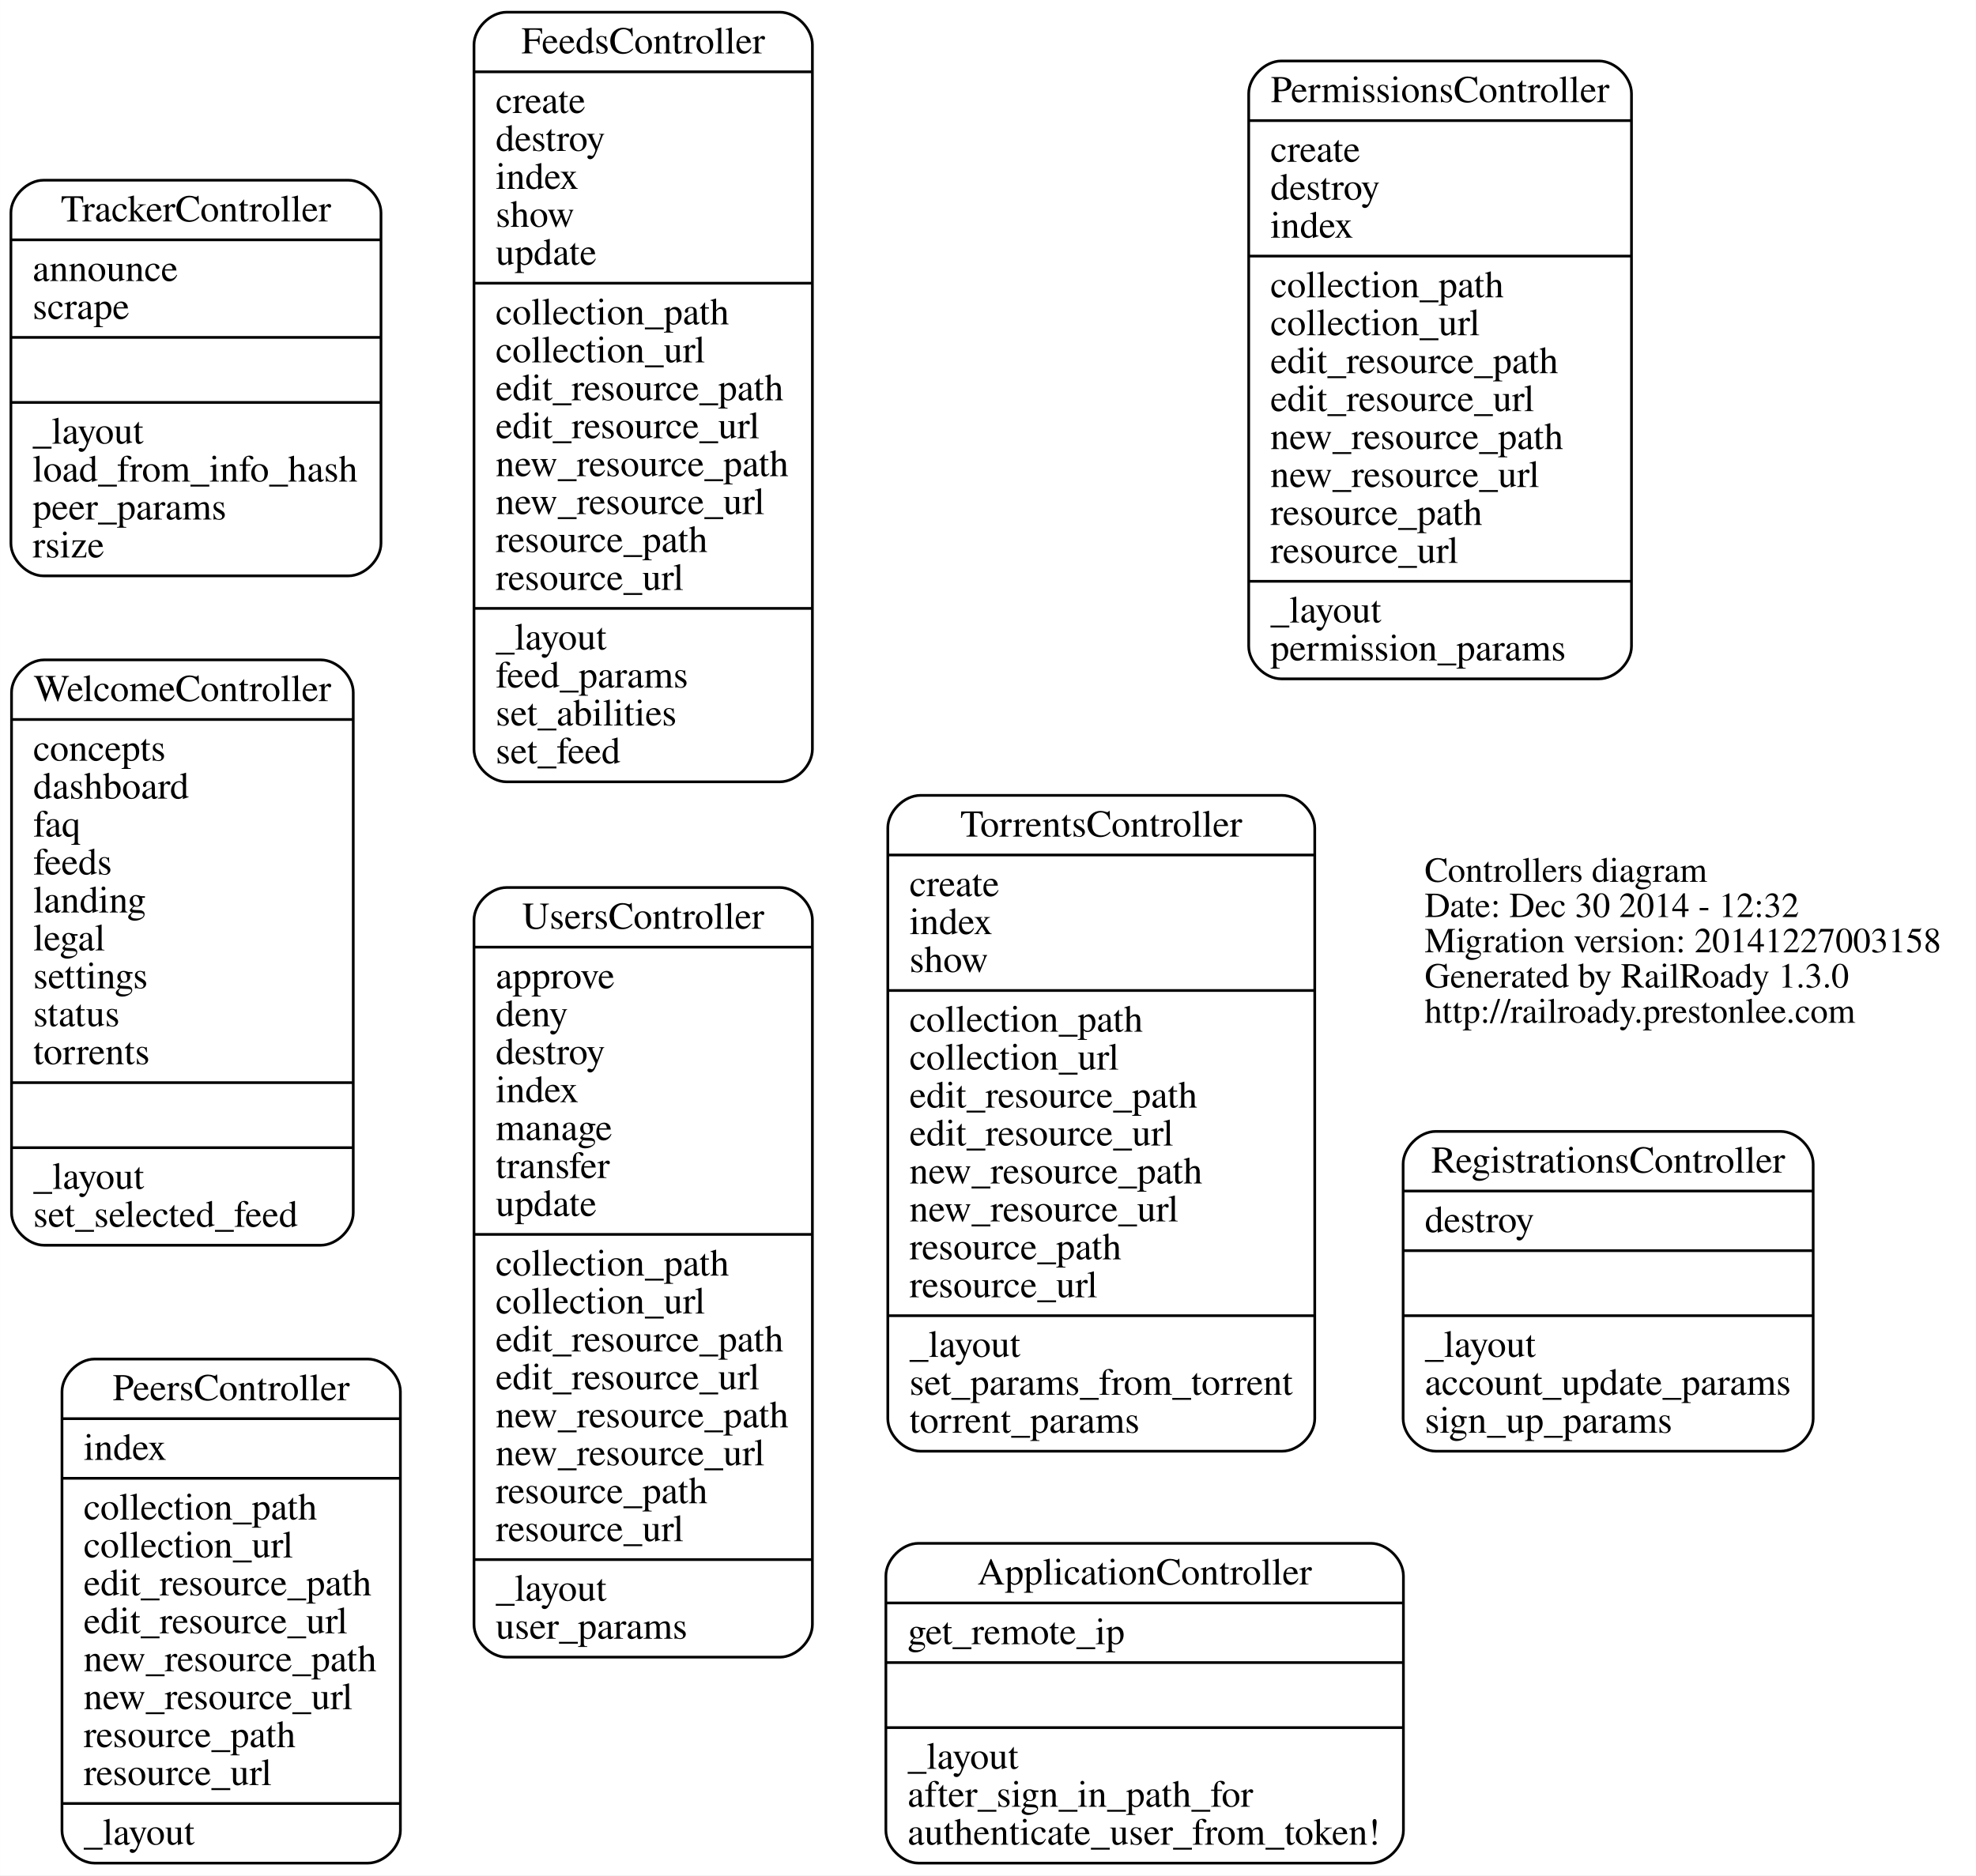
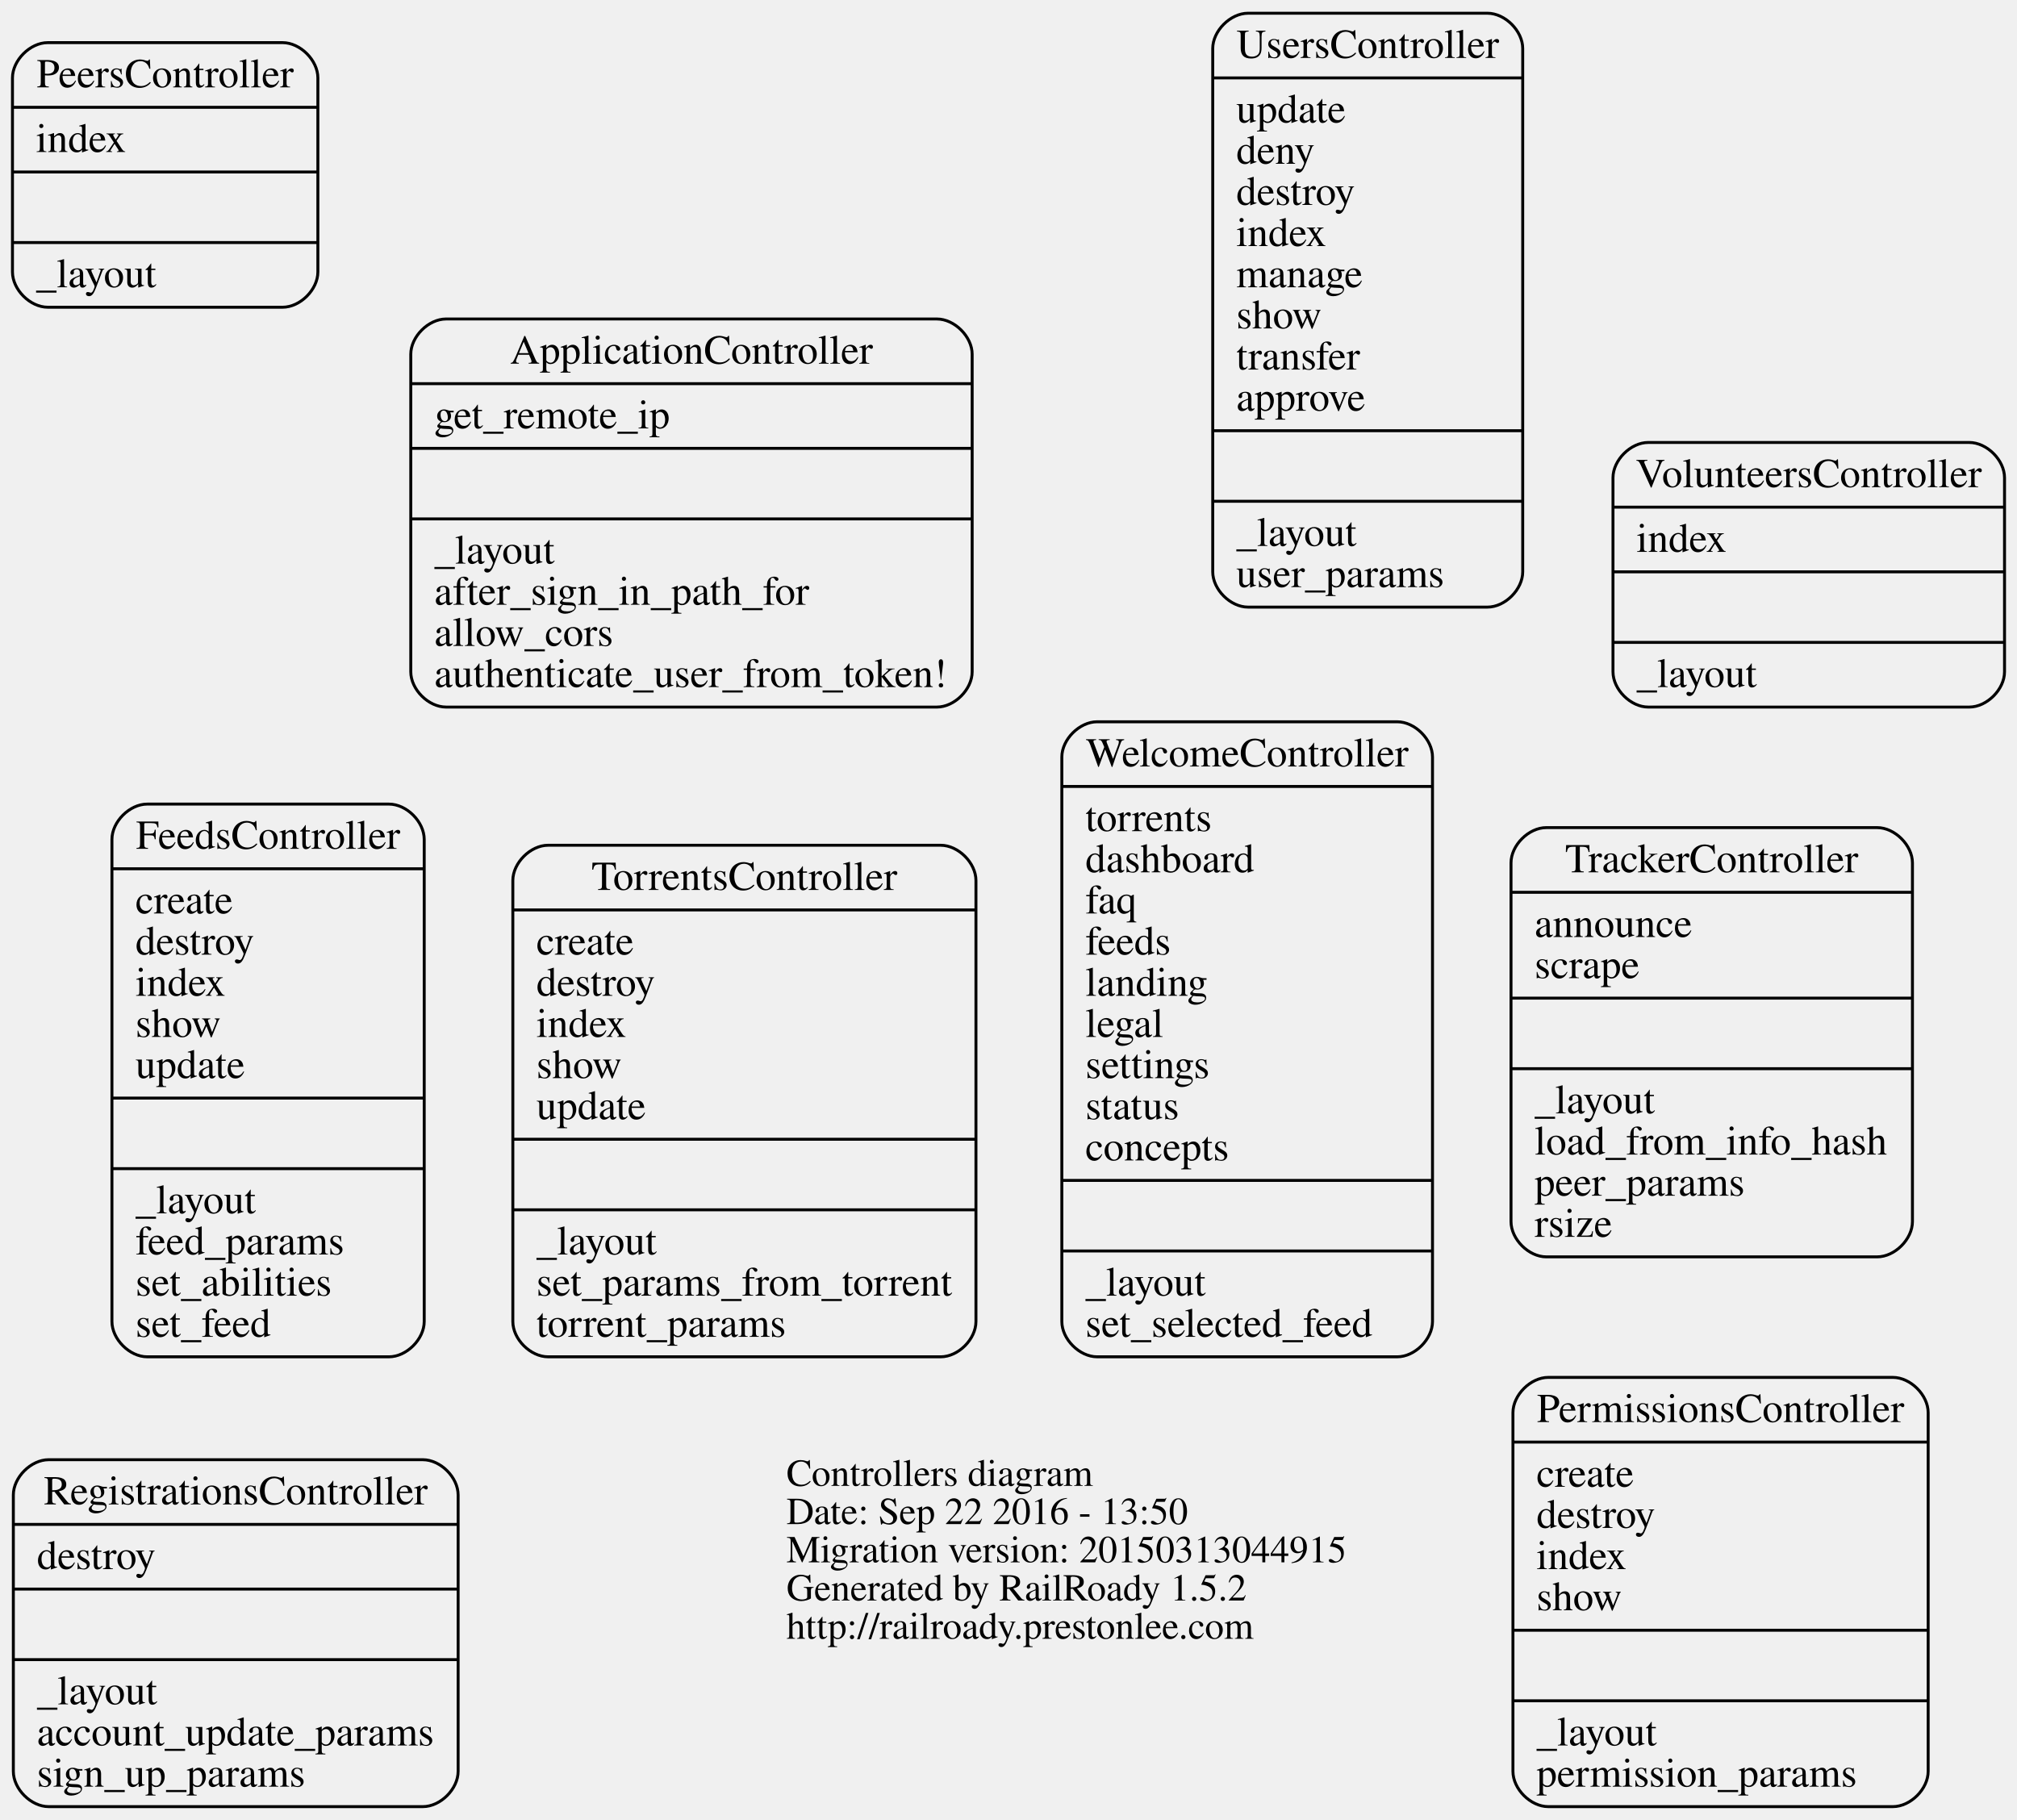
- <svg xmlns="http://www.w3.org/2000/svg" width="729pt" height="692pt" viewBox="0.00 0.00 728.95 692.00">
-   <g id="graph0" class="graph" transform="scale(1 1) rotate(0) translate(251.266 460.5)">
-     <polygon fill="white" stroke="none" points="-251.266,231.5 -251.266,-460.5 477.688,-460.5 477.688,231.5 -251.266,231.5" />
+ <svg xmlns="http://www.w3.org/2000/svg" width="686pt" height="619pt" viewBox="0.00 0.00 685.52 619.00">
+   <g id="graph0" class="graph" transform="scale(1 1) rotate(0) translate(258.935 360.5)">
+     <polygon fill="none" stroke="none" points="-258.935,258.5 -258.935,-360.5 426.584,-360.5 426.584,258.5 -258.935,258.5" />
    <g id="node1" class="node">
-       <text text-anchor="start" x="274.312" y="-135.1" font-family="Times,serif" font-size="13.00">Controllers diagram</text>
-       <text text-anchor="start" x="274.312" y="-122.1" font-family="Times,serif" font-size="13.00">Date: Dec 30 2014 - 12:32</text>
-       <text text-anchor="start" x="274.312" y="-109.1" font-family="Times,serif" font-size="13.00">Migration version: 20141227003158</text>
-       <text text-anchor="start" x="274.312" y="-96.1" font-family="Times,serif" font-size="13.00">Generated by RailRoady 1.3.0</text>
-       <text text-anchor="start" x="274.312" y="-83.1" font-family="Times,serif" font-size="13.00">http://railroady.prestonlee.com</text>
+       <text text-anchor="start" x="8.312" y="144.9" font-family="Times,serif" font-size="13.00">Controllers diagram</text>
+       <text text-anchor="start" x="8.312" y="157.9" font-family="Times,serif" font-size="13.00">Date: Sep 22 2016 - 13:50</text>
+       <text text-anchor="start" x="8.312" y="170.9" font-family="Times,serif" font-size="13.00">Migration version: 20150313044915</text>
+       <text text-anchor="start" x="8.312" y="183.9" font-family="Times,serif" font-size="13.00">Generated by RailRoady 1.5.2</text>
+       <text text-anchor="start" x="8.312" y="196.9" font-family="Times,serif" font-size="13.00">http://railroady.prestonlee.com</text>
    </g>
    <g id="node2" class="node">
-       <path fill="none" stroke="black" d="M87.534,227C87.534,227 254.466,227 254.466,227 260.466,227 266.466,221 266.466,215 266.466,215 266.466,121 266.466,121 266.466,115 260.466,109 254.466,109 254.466,109 87.534,109 87.534,109 81.534,109 75.534,115 75.534,121 75.534,121 75.534,215 75.534,215 75.534,221 81.534,227 87.534,227" />
-       <text text-anchor="middle" x="171" y="124.2" font-family="Times,serif" font-size="14.00">ApplicationController</text>
-       <polyline fill="none" stroke="black" points="75.534,131 266.466,131 " />
-       <text text-anchor="start" x="83.534" y="146.2" font-family="Times,serif" font-size="14.00">get_remote_ip</text>
-       <polyline fill="none" stroke="black" points="75.534,153 266.466,153 " />
-       <polyline fill="none" stroke="black" points="75.534,177 266.466,177 " />
-       <text text-anchor="start" x="83.534" y="192.2" font-family="Times,serif" font-size="14.00">_layout</text>
-       <text text-anchor="start" x="83.534" y="206.2" font-family="Times,serif" font-size="14.00">after_sign_in_path_for</text>
-       <text text-anchor="start" x="83.534" y="220.2" font-family="Times,serif" font-size="14.00">authenticate_user_from_token!</text>
+       <path fill="none" stroke="black" d="M-107.466,-120C-107.466,-120 59.466,-120 59.466,-120 65.466,-120 71.466,-126 71.466,-132 71.466,-132 71.466,-240 71.466,-240 71.466,-246 65.466,-252 59.466,-252 59.466,-252 -107.466,-252 -107.466,-252 -113.466,-252 -119.466,-246 -119.466,-240 -119.466,-240 -119.466,-132 -119.466,-132 -119.466,-126 -113.466,-120 -107.466,-120" />
+       <text text-anchor="middle" x="-24" y="-236.8" font-family="Times,serif" font-size="14.00">ApplicationController</text>
+       <polyline fill="none" stroke="black" points="-119.466,-230 71.466,-230 " />
+       <text text-anchor="start" x="-111.466" y="-214.8" font-family="Times,serif" font-size="14.00">get_remote_ip</text>
+       <polyline fill="none" stroke="black" points="-119.466,-208 71.466,-208 " />
+       <polyline fill="none" stroke="black" points="-119.466,-184 71.466,-184 " />
+       <text text-anchor="start" x="-111.466" y="-168.8" font-family="Times,serif" font-size="14.00">_layout</text>
+       <text text-anchor="start" x="-111.466" y="-154.8" font-family="Times,serif" font-size="14.00">after_sign_in_path_for</text>
+       <text text-anchor="start" x="-111.466" y="-140.8" font-family="Times,serif" font-size="14.00">allow_cors</text>
+       <text text-anchor="start" x="-111.466" y="-126.8" font-family="Times,serif" font-size="14.00">authenticate_user_from_token!</text>
    </g>
    <g id="node3" class="node">
-       <path fill="none" stroke="black" d="M-64.421,-172C-64.421,-172 36.421,-172 36.421,-172 42.421,-172 48.421,-178 48.421,-184 48.421,-184 48.421,-444 48.421,-444 48.421,-450 42.421,-456 36.421,-456 36.421,-456 -64.421,-456 -64.421,-456 -70.421,-456 -76.421,-450 -76.421,-444 -76.421,-444 -76.421,-184 -76.421,-184 -76.421,-178 -70.421,-172 -64.421,-172" />
-       <text text-anchor="middle" x="-14" y="-440.8" font-family="Times,serif" font-size="14.00">FeedsController</text>
-       <polyline fill="none" stroke="black" points="-76.421,-434 48.421,-434 " />
-       <text text-anchor="start" x="-68.421" y="-418.8" font-family="Times,serif" font-size="14.00">create</text>
-       <text text-anchor="start" x="-68.421" y="-404.8" font-family="Times,serif" font-size="14.00">destroy</text>
-       <text text-anchor="start" x="-68.421" y="-390.8" font-family="Times,serif" font-size="14.00">index</text>
-       <text text-anchor="start" x="-68.421" y="-376.8" font-family="Times,serif" font-size="14.00">show</text>
-       <text text-anchor="start" x="-68.421" y="-362.8" font-family="Times,serif" font-size="14.00">update</text>
-       <polyline fill="none" stroke="black" points="-76.421,-356 48.421,-356 " />
-       <text text-anchor="start" x="-68.421" y="-340.8" font-family="Times,serif" font-size="14.00">collection_path</text>
-       <text text-anchor="start" x="-68.421" y="-326.8" font-family="Times,serif" font-size="14.00">collection_url</text>
-       <text text-anchor="start" x="-68.421" y="-312.8" font-family="Times,serif" font-size="14.00">edit_resource_path</text>
-       <text text-anchor="start" x="-68.421" y="-298.8" font-family="Times,serif" font-size="14.00">edit_resource_url</text>
-       <text text-anchor="start" x="-68.421" y="-284.8" font-family="Times,serif" font-size="14.00">new_resource_path</text>
-       <text text-anchor="start" x="-68.421" y="-270.8" font-family="Times,serif" font-size="14.00">new_resource_url</text>
-       <text text-anchor="start" x="-68.421" y="-256.8" font-family="Times,serif" font-size="14.00">resource_path</text>
-       <text text-anchor="start" x="-68.421" y="-242.8" font-family="Times,serif" font-size="14.00">resource_url</text>
-       <polyline fill="none" stroke="black" points="-76.421,-236 48.421,-236 " />
-       <text text-anchor="start" x="-68.421" y="-220.8" font-family="Times,serif" font-size="14.00">_layout</text>
-       <text text-anchor="start" x="-68.421" y="-206.8" font-family="Times,serif" font-size="14.00">feed_params</text>
-       <text text-anchor="start" x="-68.421" y="-192.8" font-family="Times,serif" font-size="14.00">set_abilities</text>
-       <text text-anchor="start" x="-68.421" y="-178.8" font-family="Times,serif" font-size="14.00">set_feed</text>
+       <path fill="none" stroke="black" d="M-209.104,101C-209.104,101 -126.896,101 -126.896,101 -120.896,101 -114.896,95 -114.896,89 -114.896,89 -114.896,-75 -114.896,-75 -114.896,-81 -120.896,-87 -126.896,-87 -126.896,-87 -209.104,-87 -209.104,-87 -215.104,-87 -221.104,-81 -221.104,-75 -221.104,-75 -221.104,89 -221.104,89 -221.104,95 -215.104,101 -209.104,101" />
+       <text text-anchor="middle" x="-168" y="-71.8" font-family="Times,serif" font-size="14.00">FeedsController</text>
+       <polyline fill="none" stroke="black" points="-221.104,-65 -114.896,-65 " />
+       <text text-anchor="start" x="-213.104" y="-49.8" font-family="Times,serif" font-size="14.00">create</text>
+       <text text-anchor="start" x="-213.104" y="-35.8" font-family="Times,serif" font-size="14.00">destroy</text>
+       <text text-anchor="start" x="-213.104" y="-21.8" font-family="Times,serif" font-size="14.00">index</text>
+       <text text-anchor="start" x="-213.104" y="-7.8" font-family="Times,serif" font-size="14.00">show</text>
+       <text text-anchor="start" x="-213.104" y="6.2" font-family="Times,serif" font-size="14.00">update</text>
+       <polyline fill="none" stroke="black" points="-221.104,13 -114.896,13 " />
+       <polyline fill="none" stroke="black" points="-221.104,37 -114.896,37 " />
+       <text text-anchor="start" x="-213.104" y="52.2" font-family="Times,serif" font-size="14.00">_layout</text>
+       <text text-anchor="start" x="-213.104" y="66.2" font-family="Times,serif" font-size="14.00">feed_params</text>
+       <text text-anchor="start" x="-213.104" y="80.2" font-family="Times,serif" font-size="14.00">set_abilities</text>
+       <text text-anchor="start" x="-213.104" y="94.2" font-family="Times,serif" font-size="14.00">set_feed</text>
    </g>
    <g id="node4" class="node">
-       <path fill="none" stroke="black" d="M-216.421,227C-216.421,227 -115.579,227 -115.579,227 -109.579,227 -103.579,221 -103.579,215 -103.579,215 -103.579,53 -103.579,53 -103.579,47 -109.579,41 -115.579,41 -115.579,41 -216.421,41 -216.421,41 -222.421,41 -228.421,47 -228.421,53 -228.421,53 -228.421,215 -228.421,215 -228.421,221 -222.421,227 -216.421,227" />
-       <text text-anchor="middle" x="-166" y="56.2" font-family="Times,serif" font-size="14.00">PeersController</text>
-       <polyline fill="none" stroke="black" points="-228.421,63 -103.579,63 " />
-       <text text-anchor="start" x="-220.421" y="78.2" font-family="Times,serif" font-size="14.00">index</text>
-       <polyline fill="none" stroke="black" points="-228.421,85 -103.579,85 " />
-       <text text-anchor="start" x="-220.421" y="100.2" font-family="Times,serif" font-size="14.00">collection_path</text>
-       <text text-anchor="start" x="-220.421" y="114.2" font-family="Times,serif" font-size="14.00">collection_url</text>
-       <text text-anchor="start" x="-220.421" y="128.2" font-family="Times,serif" font-size="14.00">edit_resource_path</text>
-       <text text-anchor="start" x="-220.421" y="142.2" font-family="Times,serif" font-size="14.00">edit_resource_url</text>
-       <text text-anchor="start" x="-220.421" y="156.2" font-family="Times,serif" font-size="14.00">new_resource_path</text>
-       <text text-anchor="start" x="-220.421" y="170.2" font-family="Times,serif" font-size="14.00">new_resource_url</text>
-       <text text-anchor="start" x="-220.421" y="184.2" font-family="Times,serif" font-size="14.00">resource_path</text>
-       <text text-anchor="start" x="-220.421" y="198.2" font-family="Times,serif" font-size="14.00">resource_url</text>
-       <polyline fill="none" stroke="black" points="-228.421,205 -103.579,205 " />
-       <text text-anchor="start" x="-220.421" y="220.2" font-family="Times,serif" font-size="14.00">_layout</text>
+       <path fill="none" stroke="black" d="M-242.935,-256C-242.935,-256 -163.065,-256 -163.065,-256 -157.065,-256 -151.065,-262 -151.065,-268 -151.065,-268 -151.065,-334 -151.065,-334 -151.065,-340 -157.065,-346 -163.065,-346 -163.065,-346 -242.935,-346 -242.935,-346 -248.935,-346 -254.935,-340 -254.935,-334 -254.935,-334 -254.935,-268 -254.935,-268 -254.935,-262 -248.935,-256 -242.935,-256" />
+       <text text-anchor="middle" x="-203" y="-330.8" font-family="Times,serif" font-size="14.00">PeersController</text>
+       <polyline fill="none" stroke="black" points="-254.935,-324 -151.065,-324 " />
+       <text text-anchor="start" x="-246.935" y="-308.8" font-family="Times,serif" font-size="14.00">index</text>
+       <polyline fill="none" stroke="black" points="-254.935,-302 -151.065,-302 " />
+       <polyline fill="none" stroke="black" points="-254.935,-278 -151.065,-278 " />
+       <text text-anchor="start" x="-246.935" y="-262.8" font-family="Times,serif" font-size="14.00">_layout</text>
    </g>
    <g id="node5" class="node">
-       <path fill="none" stroke="black" d="M221.39,-210C221.39,-210 338.61,-210 338.61,-210 344.61,-210 350.61,-216 350.61,-222 350.61,-222 350.61,-426 350.61,-426 350.61,-432 344.61,-438 338.61,-438 338.61,-438 221.39,-438 221.39,-438 215.39,-438 209.39,-432 209.39,-426 209.39,-426 209.39,-222 209.39,-222 209.39,-216 215.39,-210 221.39,-210" />
-       <text text-anchor="middle" x="280" y="-422.8" font-family="Times,serif" font-size="14.00">PermissionsController</text>
-       <polyline fill="none" stroke="black" points="209.39,-416 350.61,-416 " />
-       <text text-anchor="start" x="217.39" y="-400.8" font-family="Times,serif" font-size="14.00">create</text>
-       <text text-anchor="start" x="217.39" y="-386.8" font-family="Times,serif" font-size="14.00">destroy</text>
-       <text text-anchor="start" x="217.39" y="-372.8" font-family="Times,serif" font-size="14.00">index</text>
-       <polyline fill="none" stroke="black" points="209.39,-366 350.61,-366 " />
-       <text text-anchor="start" x="217.39" y="-350.8" font-family="Times,serif" font-size="14.00">collection_path</text>
-       <text text-anchor="start" x="217.39" y="-336.8" font-family="Times,serif" font-size="14.00">collection_url</text>
-       <text text-anchor="start" x="217.39" y="-322.8" font-family="Times,serif" font-size="14.00">edit_resource_path</text>
-       <text text-anchor="start" x="217.39" y="-308.8" font-family="Times,serif" font-size="14.00">edit_resource_url</text>
-       <text text-anchor="start" x="217.39" y="-294.8" font-family="Times,serif" font-size="14.00">new_resource_path</text>
-       <text text-anchor="start" x="217.39" y="-280.8" font-family="Times,serif" font-size="14.00">new_resource_url</text>
-       <text text-anchor="start" x="217.39" y="-266.8" font-family="Times,serif" font-size="14.00">resource_path</text>
-       <text text-anchor="start" x="217.39" y="-252.8" font-family="Times,serif" font-size="14.00">resource_url</text>
-       <polyline fill="none" stroke="black" points="209.39,-246 350.61,-246 " />
-       <text text-anchor="start" x="217.39" y="-230.8" font-family="Times,serif" font-size="14.00">_layout</text>
-       <text text-anchor="start" x="217.39" y="-216.8" font-family="Times,serif" font-size="14.00">permission_params</text>
+       <path fill="none" stroke="black" d="M267.39,254C267.39,254 384.61,254 384.61,254 390.61,254 396.61,248 396.61,242 396.61,242 396.61,120 396.61,120 396.61,114 390.61,108 384.61,108 384.61,108 267.39,108 267.39,108 261.39,108 255.39,114 255.39,120 255.39,120 255.39,242 255.39,242 255.39,248 261.39,254 267.39,254" />
+       <text text-anchor="middle" x="326" y="123.2" font-family="Times,serif" font-size="14.00">PermissionsController</text>
+       <polyline fill="none" stroke="black" points="255.39,130 396.61,130 " />
+       <text text-anchor="start" x="263.39" y="145.2" font-family="Times,serif" font-size="14.00">create</text>
+       <text text-anchor="start" x="263.39" y="159.2" font-family="Times,serif" font-size="14.00">destroy</text>
+       <text text-anchor="start" x="263.39" y="173.2" font-family="Times,serif" font-size="14.00">index</text>
+       <text text-anchor="start" x="263.39" y="187.2" font-family="Times,serif" font-size="14.00">show</text>
+       <polyline fill="none" stroke="black" points="255.39,194 396.61,194 " />
+       <polyline fill="none" stroke="black" points="255.39,218 396.61,218 " />
+       <text text-anchor="start" x="263.39" y="233.2" font-family="Times,serif" font-size="14.00">_layout</text>
+       <text text-anchor="start" x="263.39" y="247.2" font-family="Times,serif" font-size="14.00">permission_params</text>
    </g>
    <g id="node6" class="node">
-       <path fill="none" stroke="black" d="M278.362,75C278.362,75 405.638,75 405.638,75 411.638,75 417.638,69 417.638,63 417.638,63 417.638,-31 417.638,-31 417.638,-37 411.638,-43 405.638,-43 405.638,-43 278.362,-43 278.362,-43 272.362,-43 266.362,-37 266.362,-31 266.362,-31 266.362,63 266.362,63 266.362,69 272.362,75 278.362,75" />
-       <text text-anchor="middle" x="342" y="-27.8" font-family="Times,serif" font-size="14.00">RegistrationsController</text>
-       <polyline fill="none" stroke="black" points="266.362,-21 417.638,-21 " />
-       <text text-anchor="start" x="274.362" y="-5.8" font-family="Times,serif" font-size="14.00">destroy</text>
-       <polyline fill="none" stroke="black" points="266.362,1 417.638,1 " />
-       <polyline fill="none" stroke="black" points="266.362,25 417.638,25 " />
-       <text text-anchor="start" x="274.362" y="40.2" font-family="Times,serif" font-size="14.00">_layout</text>
-       <text text-anchor="start" x="274.362" y="54.2" font-family="Times,serif" font-size="14.00">account_update_params</text>
-       <text text-anchor="start" x="274.362" y="68.2" font-family="Times,serif" font-size="14.00">sign_up_params</text>
+       <path fill="none" stroke="black" d="M-242.638,254C-242.638,254 -115.362,254 -115.362,254 -109.362,254 -103.362,248 -103.362,242 -103.362,242 -103.362,148 -103.362,148 -103.362,142 -109.362,136 -115.362,136 -115.362,136 -242.638,136 -242.638,136 -248.638,136 -254.638,142 -254.638,148 -254.638,148 -254.638,242 -254.638,242 -254.638,248 -248.638,254 -242.638,254" />
+       <text text-anchor="middle" x="-179" y="151.2" font-family="Times,serif" font-size="14.00">RegistrationsController</text>
+       <polyline fill="none" stroke="black" points="-254.638,158 -103.362,158 " />
+       <text text-anchor="start" x="-246.638" y="173.2" font-family="Times,serif" font-size="14.00">destroy</text>
+       <polyline fill="none" stroke="black" points="-254.638,180 -103.362,180 " />
+       <polyline fill="none" stroke="black" points="-254.638,204 -103.362,204 " />
+       <text text-anchor="start" x="-246.638" y="219.2" font-family="Times,serif" font-size="14.00">_layout</text>
+       <text text-anchor="start" x="-246.638" y="233.2" font-family="Times,serif" font-size="14.00">account_update_params</text>
+       <text text-anchor="start" x="-246.638" y="247.2" font-family="Times,serif" font-size="14.00">sign_up_params</text>
    </g>
    <g id="node7" class="node">
-       <path fill="none" stroke="black" d="M88.245,75C88.245,75 221.755,75 221.755,75 227.755,75 233.755,69 233.755,63 233.755,63 233.755,-155 233.755,-155 233.755,-161 227.755,-167 221.755,-167 221.755,-167 88.245,-167 88.245,-167 82.245,-167 76.245,-161 76.245,-155 76.245,-155 76.245,63 76.245,63 76.245,69 82.245,75 88.245,75" />
-       <text text-anchor="middle" x="155" y="-151.8" font-family="Times,serif" font-size="14.00">TorrentsController</text>
-       <polyline fill="none" stroke="black" points="76.245,-145 233.755,-145 " />
-       <text text-anchor="start" x="84.245" y="-129.8" font-family="Times,serif" font-size="14.00">create</text>
-       <text text-anchor="start" x="84.245" y="-115.8" font-family="Times,serif" font-size="14.00">index</text>
-       <text text-anchor="start" x="84.245" y="-101.8" font-family="Times,serif" font-size="14.00">show</text>
-       <polyline fill="none" stroke="black" points="76.245,-95 233.755,-95 " />
-       <text text-anchor="start" x="84.245" y="-79.8" font-family="Times,serif" font-size="14.00">collection_path</text>
-       <text text-anchor="start" x="84.245" y="-65.8" font-family="Times,serif" font-size="14.00">collection_url</text>
-       <text text-anchor="start" x="84.245" y="-51.8" font-family="Times,serif" font-size="14.00">edit_resource_path</text>
-       <text text-anchor="start" x="84.245" y="-37.8" font-family="Times,serif" font-size="14.00">edit_resource_url</text>
-       <text text-anchor="start" x="84.245" y="-23.8" font-family="Times,serif" font-size="14.00">new_resource_path</text>
-       <text text-anchor="start" x="84.245" y="-9.8" font-family="Times,serif" font-size="14.00">new_resource_url</text>
-       <text text-anchor="start" x="84.245" y="4.2" font-family="Times,serif" font-size="14.00">resource_path</text>
-       <text text-anchor="start" x="84.245" y="18.2" font-family="Times,serif" font-size="14.00">resource_url</text>
-       <polyline fill="none" stroke="black" points="76.245,25 233.755,25 " />
-       <text text-anchor="start" x="84.245" y="40.2" font-family="Times,serif" font-size="14.00">_layout</text>
-       <text text-anchor="start" x="84.245" y="54.2" font-family="Times,serif" font-size="14.00">set_params_from_torrent</text>
-       <text text-anchor="start" x="84.245" y="68.2" font-family="Times,serif" font-size="14.00">torrent_params</text>
+       <path fill="none" stroke="black" d="M-72.755,101C-72.755,101 60.755,101 60.755,101 66.755,101 72.755,95 72.755,89 72.755,89 72.755,-61 72.755,-61 72.755,-67 66.755,-73 60.755,-73 60.755,-73 -72.755,-73 -72.755,-73 -78.755,-73 -84.755,-67 -84.755,-61 -84.755,-61 -84.755,89 -84.755,89 -84.755,95 -78.755,101 -72.755,101" />
+       <text text-anchor="middle" x="-6" y="-57.8" font-family="Times,serif" font-size="14.00">TorrentsController</text>
+       <polyline fill="none" stroke="black" points="-84.755,-51 72.755,-51 " />
+       <text text-anchor="start" x="-76.755" y="-35.8" font-family="Times,serif" font-size="14.00">create</text>
+       <text text-anchor="start" x="-76.755" y="-21.8" font-family="Times,serif" font-size="14.00">destroy</text>
+       <text text-anchor="start" x="-76.755" y="-7.8" font-family="Times,serif" font-size="14.00">index</text>
+       <text text-anchor="start" x="-76.755" y="6.2" font-family="Times,serif" font-size="14.00">show</text>
+       <text text-anchor="start" x="-76.755" y="20.2" font-family="Times,serif" font-size="14.00">update</text>
+       <polyline fill="none" stroke="black" points="-84.755,27 72.755,27 " />
+       <polyline fill="none" stroke="black" points="-84.755,51 72.755,51 " />
+       <text text-anchor="start" x="-76.755" y="66.2" font-family="Times,serif" font-size="14.00">_layout</text>
+       <text text-anchor="start" x="-76.755" y="80.2" font-family="Times,serif" font-size="14.00">set_params_from_torrent</text>
+       <text text-anchor="start" x="-76.755" y="94.2" font-family="Times,serif" font-size="14.00">torrent_params</text>
    </g>
    <g id="node8" class="node">
-       <path fill="none" stroke="black" d="M-235.266,-248C-235.266,-248 -122.734,-248 -122.734,-248 -116.734,-248 -110.734,-254 -110.734,-260 -110.734,-260 -110.734,-382 -110.734,-382 -110.734,-388 -116.734,-394 -122.734,-394 -122.734,-394 -235.266,-394 -235.266,-394 -241.266,-394 -247.266,-388 -247.266,-382 -247.266,-382 -247.266,-260 -247.266,-260 -247.266,-254 -241.266,-248 -235.266,-248" />
-       <text text-anchor="middle" x="-179" y="-378.8" font-family="Times,serif" font-size="14.00">TrackerController</text>
-       <polyline fill="none" stroke="black" points="-247.266,-372 -110.734,-372 " />
-       <text text-anchor="start" x="-239.266" y="-356.8" font-family="Times,serif" font-size="14.00">announce</text>
-       <text text-anchor="start" x="-239.266" y="-342.8" font-family="Times,serif" font-size="14.00">scrape</text>
-       <polyline fill="none" stroke="black" points="-247.266,-336 -110.734,-336 " />
-       <polyline fill="none" stroke="black" points="-247.266,-312 -110.734,-312 " />
-       <text text-anchor="start" x="-239.266" y="-296.8" font-family="Times,serif" font-size="14.00">_layout</text>
-       <text text-anchor="start" x="-239.266" y="-282.8" font-family="Times,serif" font-size="14.00">load_from_info_hash</text>
-       <text text-anchor="start" x="-239.266" y="-268.8" font-family="Times,serif" font-size="14.00">peer_params</text>
-       <text text-anchor="start" x="-239.266" y="-254.8" font-family="Times,serif" font-size="14.00">rsize</text>
+       <path fill="none" stroke="black" d="M266.734,67C266.734,67 379.266,67 379.266,67 385.266,67 391.266,61 391.266,55 391.266,55 391.266,-67 391.266,-67 391.266,-73 385.266,-79 379.266,-79 379.266,-79 266.734,-79 266.734,-79 260.734,-79 254.734,-73 254.734,-67 254.734,-67 254.734,55 254.734,55 254.734,61 260.734,67 266.734,67" />
+       <text text-anchor="middle" x="323" y="-63.8" font-family="Times,serif" font-size="14.00">TrackerController</text>
+       <polyline fill="none" stroke="black" points="254.734,-57 391.266,-57 " />
+       <text text-anchor="start" x="262.734" y="-41.8" font-family="Times,serif" font-size="14.00">announce</text>
+       <text text-anchor="start" x="262.734" y="-27.8" font-family="Times,serif" font-size="14.00">scrape</text>
+       <polyline fill="none" stroke="black" points="254.734,-21 391.266,-21 " />
+       <polyline fill="none" stroke="black" points="254.734,3 391.266,3 " />
+       <text text-anchor="start" x="262.734" y="18.2" font-family="Times,serif" font-size="14.00">_layout</text>
+       <text text-anchor="start" x="262.734" y="32.2" font-family="Times,serif" font-size="14.00">load_from_info_hash</text>
+       <text text-anchor="start" x="262.734" y="46.2" font-family="Times,serif" font-size="14.00">peer_params</text>
+       <text text-anchor="start" x="262.734" y="60.2" font-family="Times,serif" font-size="14.00">rsize</text>
    </g>
    <g id="node9" class="node">
-       <path fill="none" stroke="black" d="M-64.421,151C-64.421,151 36.421,151 36.421,151 42.421,151 48.421,145 48.421,139 48.421,139 48.421,-121 48.421,-121 48.421,-127 42.421,-133 36.421,-133 36.421,-133 -64.421,-133 -64.421,-133 -70.421,-133 -76.421,-127 -76.421,-121 -76.421,-121 -76.421,139 -76.421,139 -76.421,145 -70.421,151 -64.421,151" />
-       <text text-anchor="middle" x="-14" y="-117.8" font-family="Times,serif" font-size="14.00">UsersController</text>
-       <polyline fill="none" stroke="black" points="-76.421,-111 48.421,-111 " />
-       <text text-anchor="start" x="-68.421" y="-95.8" font-family="Times,serif" font-size="14.00">approve</text>
-       <text text-anchor="start" x="-68.421" y="-81.8" font-family="Times,serif" font-size="14.00">deny</text>
-       <text text-anchor="start" x="-68.421" y="-67.8" font-family="Times,serif" font-size="14.00">destroy</text>
-       <text text-anchor="start" x="-68.421" y="-53.8" font-family="Times,serif" font-size="14.00">index</text>
-       <text text-anchor="start" x="-68.421" y="-39.8" font-family="Times,serif" font-size="14.00">manage</text>
-       <text text-anchor="start" x="-68.421" y="-25.8" font-family="Times,serif" font-size="14.00">transfer</text>
-       <text text-anchor="start" x="-68.421" y="-11.8" font-family="Times,serif" font-size="14.00">update</text>
-       <polyline fill="none" stroke="black" points="-76.421,-5 48.421,-5 " />
-       <text text-anchor="start" x="-68.421" y="10.2" font-family="Times,serif" font-size="14.00">collection_path</text>
-       <text text-anchor="start" x="-68.421" y="24.2" font-family="Times,serif" font-size="14.00">collection_url</text>
-       <text text-anchor="start" x="-68.421" y="38.2" font-family="Times,serif" font-size="14.00">edit_resource_path</text>
-       <text text-anchor="start" x="-68.421" y="52.2" font-family="Times,serif" font-size="14.00">edit_resource_url</text>
-       <text text-anchor="start" x="-68.421" y="66.2" font-family="Times,serif" font-size="14.00">new_resource_path</text>
-       <text text-anchor="start" x="-68.421" y="80.2" font-family="Times,serif" font-size="14.00">new_resource_url</text>
-       <text text-anchor="start" x="-68.421" y="94.2" font-family="Times,serif" font-size="14.00">resource_path</text>
-       <text text-anchor="start" x="-68.421" y="108.2" font-family="Times,serif" font-size="14.00">resource_url</text>
-       <polyline fill="none" stroke="black" points="-76.421,115 48.421,115 " />
-       <text text-anchor="start" x="-68.421" y="130.2" font-family="Times,serif" font-size="14.00">_layout</text>
-       <text text-anchor="start" x="-68.421" y="144.2" font-family="Times,serif" font-size="14.00">user_params</text>
+       <path fill="none" stroke="black" d="M165.286,-154C165.286,-154 246.714,-154 246.714,-154 252.714,-154 258.714,-160 258.714,-166 258.714,-166 258.714,-344 258.714,-344 258.714,-350 252.714,-356 246.714,-356 246.714,-356 165.286,-356 165.286,-356 159.286,-356 153.286,-350 153.286,-344 153.286,-344 153.286,-166 153.286,-166 153.286,-160 159.286,-154 165.286,-154" />
+       <text text-anchor="middle" x="206" y="-340.8" font-family="Times,serif" font-size="14.00">UsersController</text>
+       <polyline fill="none" stroke="black" points="153.286,-334 258.714,-334 " />
+       <text text-anchor="start" x="161.286" y="-318.8" font-family="Times,serif" font-size="14.00">update</text>
+       <text text-anchor="start" x="161.286" y="-304.8" font-family="Times,serif" font-size="14.00">deny</text>
+       <text text-anchor="start" x="161.286" y="-290.8" font-family="Times,serif" font-size="14.00">destroy</text>
+       <text text-anchor="start" x="161.286" y="-276.8" font-family="Times,serif" font-size="14.00">index</text>
+       <text text-anchor="start" x="161.286" y="-262.8" font-family="Times,serif" font-size="14.00">manage</text>
+       <text text-anchor="start" x="161.286" y="-248.8" font-family="Times,serif" font-size="14.00">show</text>
+       <text text-anchor="start" x="161.286" y="-234.8" font-family="Times,serif" font-size="14.00">transfer</text>
+       <text text-anchor="start" x="161.286" y="-220.8" font-family="Times,serif" font-size="14.00">approve</text>
+       <polyline fill="none" stroke="black" points="153.286,-214 258.714,-214 " />
+       <polyline fill="none" stroke="black" points="153.286,-190 258.714,-190 " />
+       <text text-anchor="start" x="161.286" y="-174.8" font-family="Times,serif" font-size="14.00">_layout</text>
+       <text text-anchor="start" x="161.286" y="-160.8" font-family="Times,serif" font-size="14.00">user_params</text>
    </g>
    <g id="node10" class="node">
-       <path fill="none" stroke="black" d="M-235.033,-1C-235.033,-1 -132.967,-1 -132.967,-1 -126.967,-1 -120.967,-7 -120.967,-13 -120.967,-13 -120.967,-205 -120.967,-205 -120.967,-211 -126.967,-217 -132.967,-217 -132.967,-217 -235.033,-217 -235.033,-217 -241.033,-217 -247.033,-211 -247.033,-205 -247.033,-205 -247.033,-13 -247.033,-13 -247.033,-7 -241.033,-1 -235.033,-1" />
-       <text text-anchor="middle" x="-184" y="-201.8" font-family="Times,serif" font-size="14.00">WelcomeController</text>
-       <polyline fill="none" stroke="black" points="-247.033,-195 -120.967,-195 " />
-       <text text-anchor="start" x="-239.033" y="-179.8" font-family="Times,serif" font-size="14.00">concepts</text>
-       <text text-anchor="start" x="-239.033" y="-165.8" font-family="Times,serif" font-size="14.00">dashboard</text>
-       <text text-anchor="start" x="-239.033" y="-151.8" font-family="Times,serif" font-size="14.00">faq</text>
-       <text text-anchor="start" x="-239.033" y="-137.8" font-family="Times,serif" font-size="14.00">feeds</text>
-       <text text-anchor="start" x="-239.033" y="-123.8" font-family="Times,serif" font-size="14.00">landing</text>
-       <text text-anchor="start" x="-239.033" y="-109.8" font-family="Times,serif" font-size="14.00">legal</text>
-       <text text-anchor="start" x="-239.033" y="-95.8" font-family="Times,serif" font-size="14.00">settings</text>
-       <text text-anchor="start" x="-239.033" y="-81.8" font-family="Times,serif" font-size="14.00">status</text>
-       <text text-anchor="start" x="-239.033" y="-67.8" font-family="Times,serif" font-size="14.00">torrents</text>
-       <polyline fill="none" stroke="black" points="-247.033,-61 -120.967,-61 " />
-       <polyline fill="none" stroke="black" points="-247.033,-37 -120.967,-37 " />
-       <text text-anchor="start" x="-239.033" y="-21.8" font-family="Times,serif" font-size="14.00">_layout</text>
-       <text text-anchor="start" x="-239.033" y="-7.8" font-family="Times,serif" font-size="14.00">set_selected_feed</text>
+       <path fill="none" stroke="black" d="M301.416,-120C301.416,-120 410.584,-120 410.584,-120 416.584,-120 422.584,-126 422.584,-132 422.584,-132 422.584,-198 422.584,-198 422.584,-204 416.584,-210 410.584,-210 410.584,-210 301.416,-210 301.416,-210 295.416,-210 289.416,-204 289.416,-198 289.416,-198 289.416,-132 289.416,-132 289.416,-126 295.416,-120 301.416,-120" />
+       <text text-anchor="middle" x="356" y="-194.8" font-family="Times,serif" font-size="14.00">VolunteersController</text>
+       <polyline fill="none" stroke="black" points="289.416,-188 422.584,-188 " />
+       <text text-anchor="start" x="297.416" y="-172.8" font-family="Times,serif" font-size="14.00">index</text>
+       <polyline fill="none" stroke="black" points="289.416,-166 422.584,-166 " />
+       <polyline fill="none" stroke="black" points="289.416,-142 422.584,-142 " />
+       <text text-anchor="start" x="297.416" y="-126.8" font-family="Times,serif" font-size="14.00">_layout</text>
+     </g>
+     <g id="node11" class="node">
+       <path fill="none" stroke="black" d="M113.967,101C113.967,101 216.033,101 216.033,101 222.033,101 228.033,95 228.033,89 228.033,89 228.033,-103 228.033,-103 228.033,-109 222.033,-115 216.033,-115 216.033,-115 113.967,-115 113.967,-115 107.967,-115 101.967,-109 101.967,-103 101.967,-103 101.967,89 101.967,89 101.967,95 107.967,101 113.967,101" />
+       <text text-anchor="middle" x="165" y="-99.8" font-family="Times,serif" font-size="14.00">WelcomeController</text>
+       <polyline fill="none" stroke="black" points="101.967,-93 228.033,-93 " />
+       <text text-anchor="start" x="109.967" y="-77.8" font-family="Times,serif" font-size="14.00">torrents</text>
+       <text text-anchor="start" x="109.967" y="-63.8" font-family="Times,serif" font-size="14.00">dashboard</text>
+       <text text-anchor="start" x="109.967" y="-49.8" font-family="Times,serif" font-size="14.00">faq</text>
+       <text text-anchor="start" x="109.967" y="-35.8" font-family="Times,serif" font-size="14.00">feeds</text>
+       <text text-anchor="start" x="109.967" y="-21.8" font-family="Times,serif" font-size="14.00">landing</text>
+       <text text-anchor="start" x="109.967" y="-7.8" font-family="Times,serif" font-size="14.00">legal</text>
+       <text text-anchor="start" x="109.967" y="6.2" font-family="Times,serif" font-size="14.00">settings</text>
+       <text text-anchor="start" x="109.967" y="20.2" font-family="Times,serif" font-size="14.00">status</text>
+       <text text-anchor="start" x="109.967" y="34.2" font-family="Times,serif" font-size="14.00">concepts</text>
+       <polyline fill="none" stroke="black" points="101.967,41 228.033,41 " />
+       <polyline fill="none" stroke="black" points="101.967,65 228.033,65 " />
+       <text text-anchor="start" x="109.967" y="80.2" font-family="Times,serif" font-size="14.00">_layout</text>
+       <text text-anchor="start" x="109.967" y="94.2" font-family="Times,serif" font-size="14.00">set_selected_feed</text>
    </g>
  </g>
</svg>
